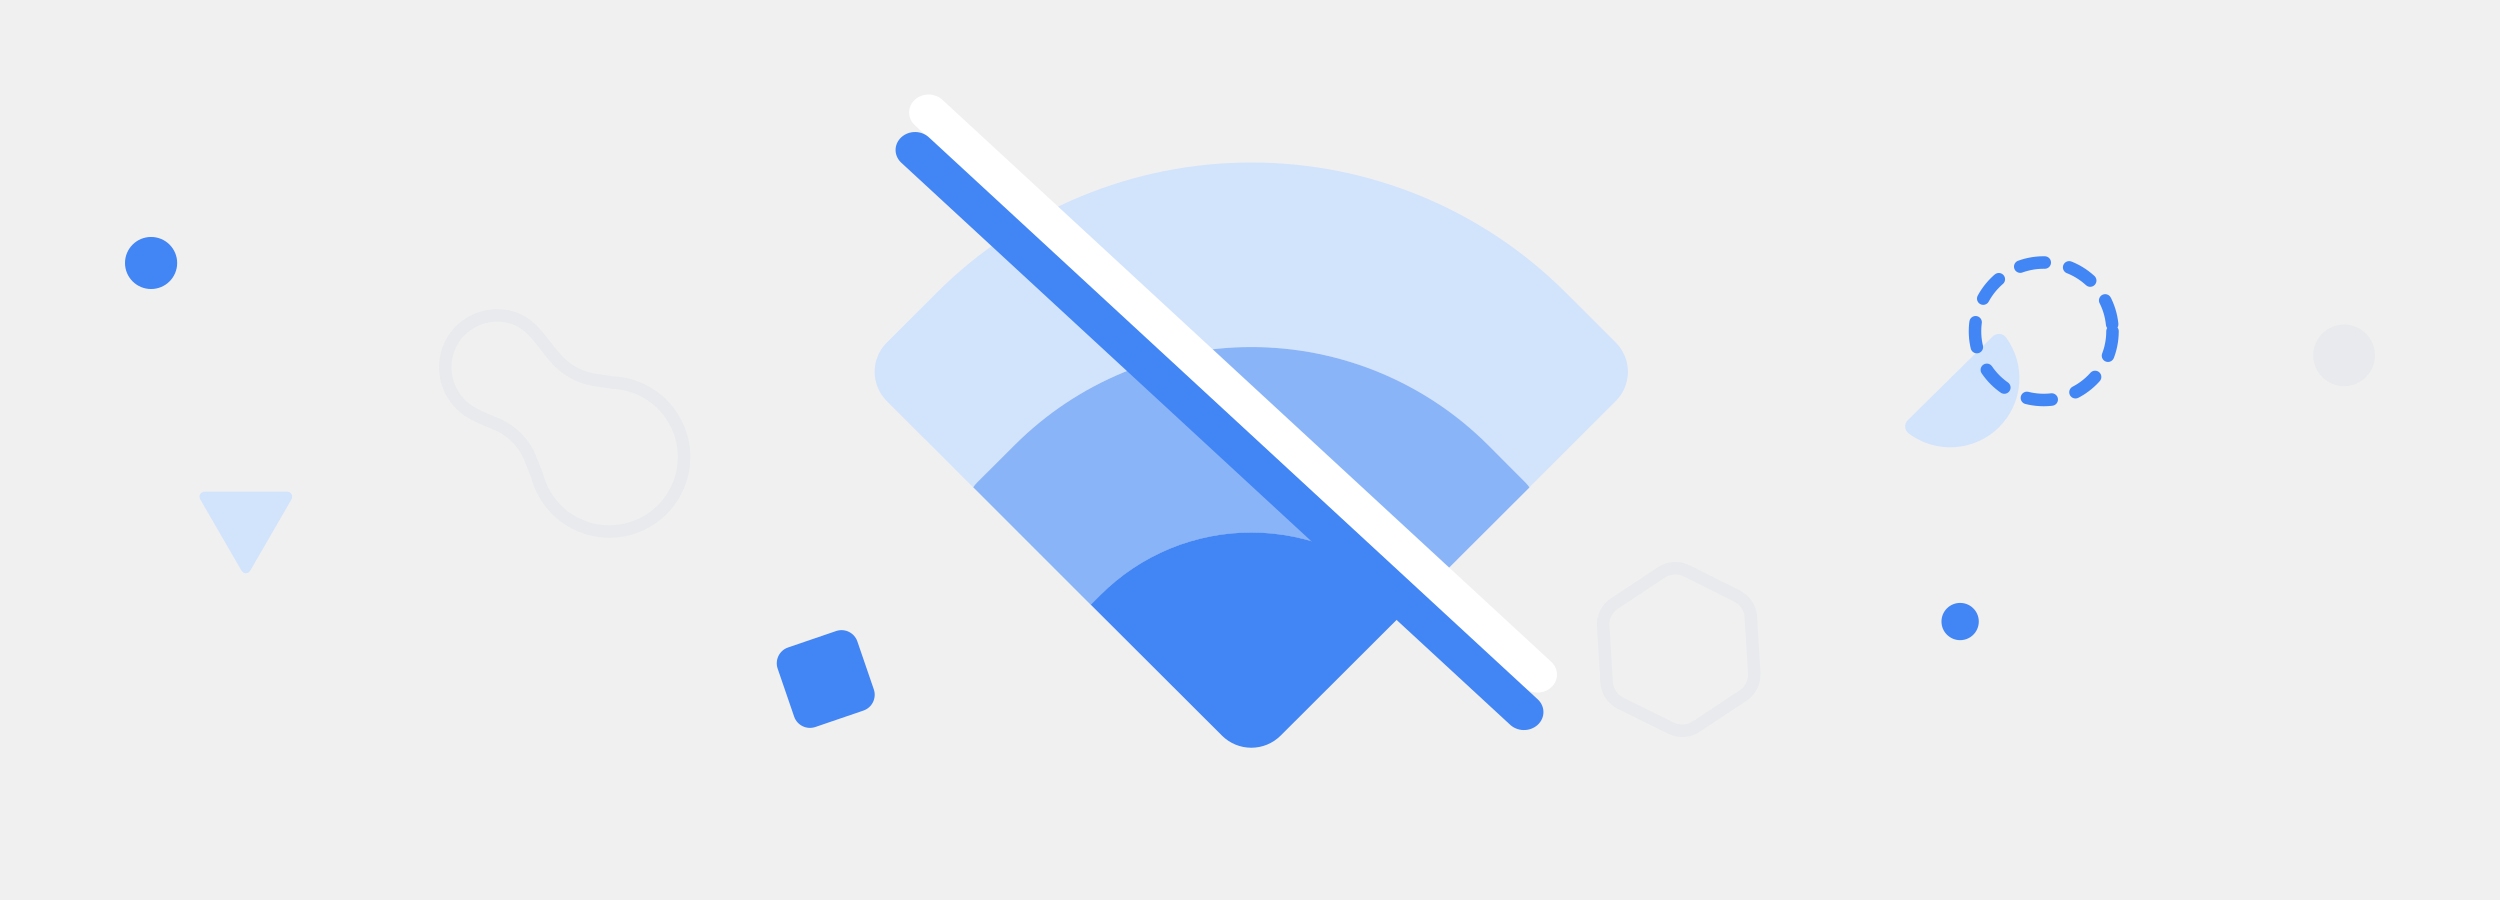
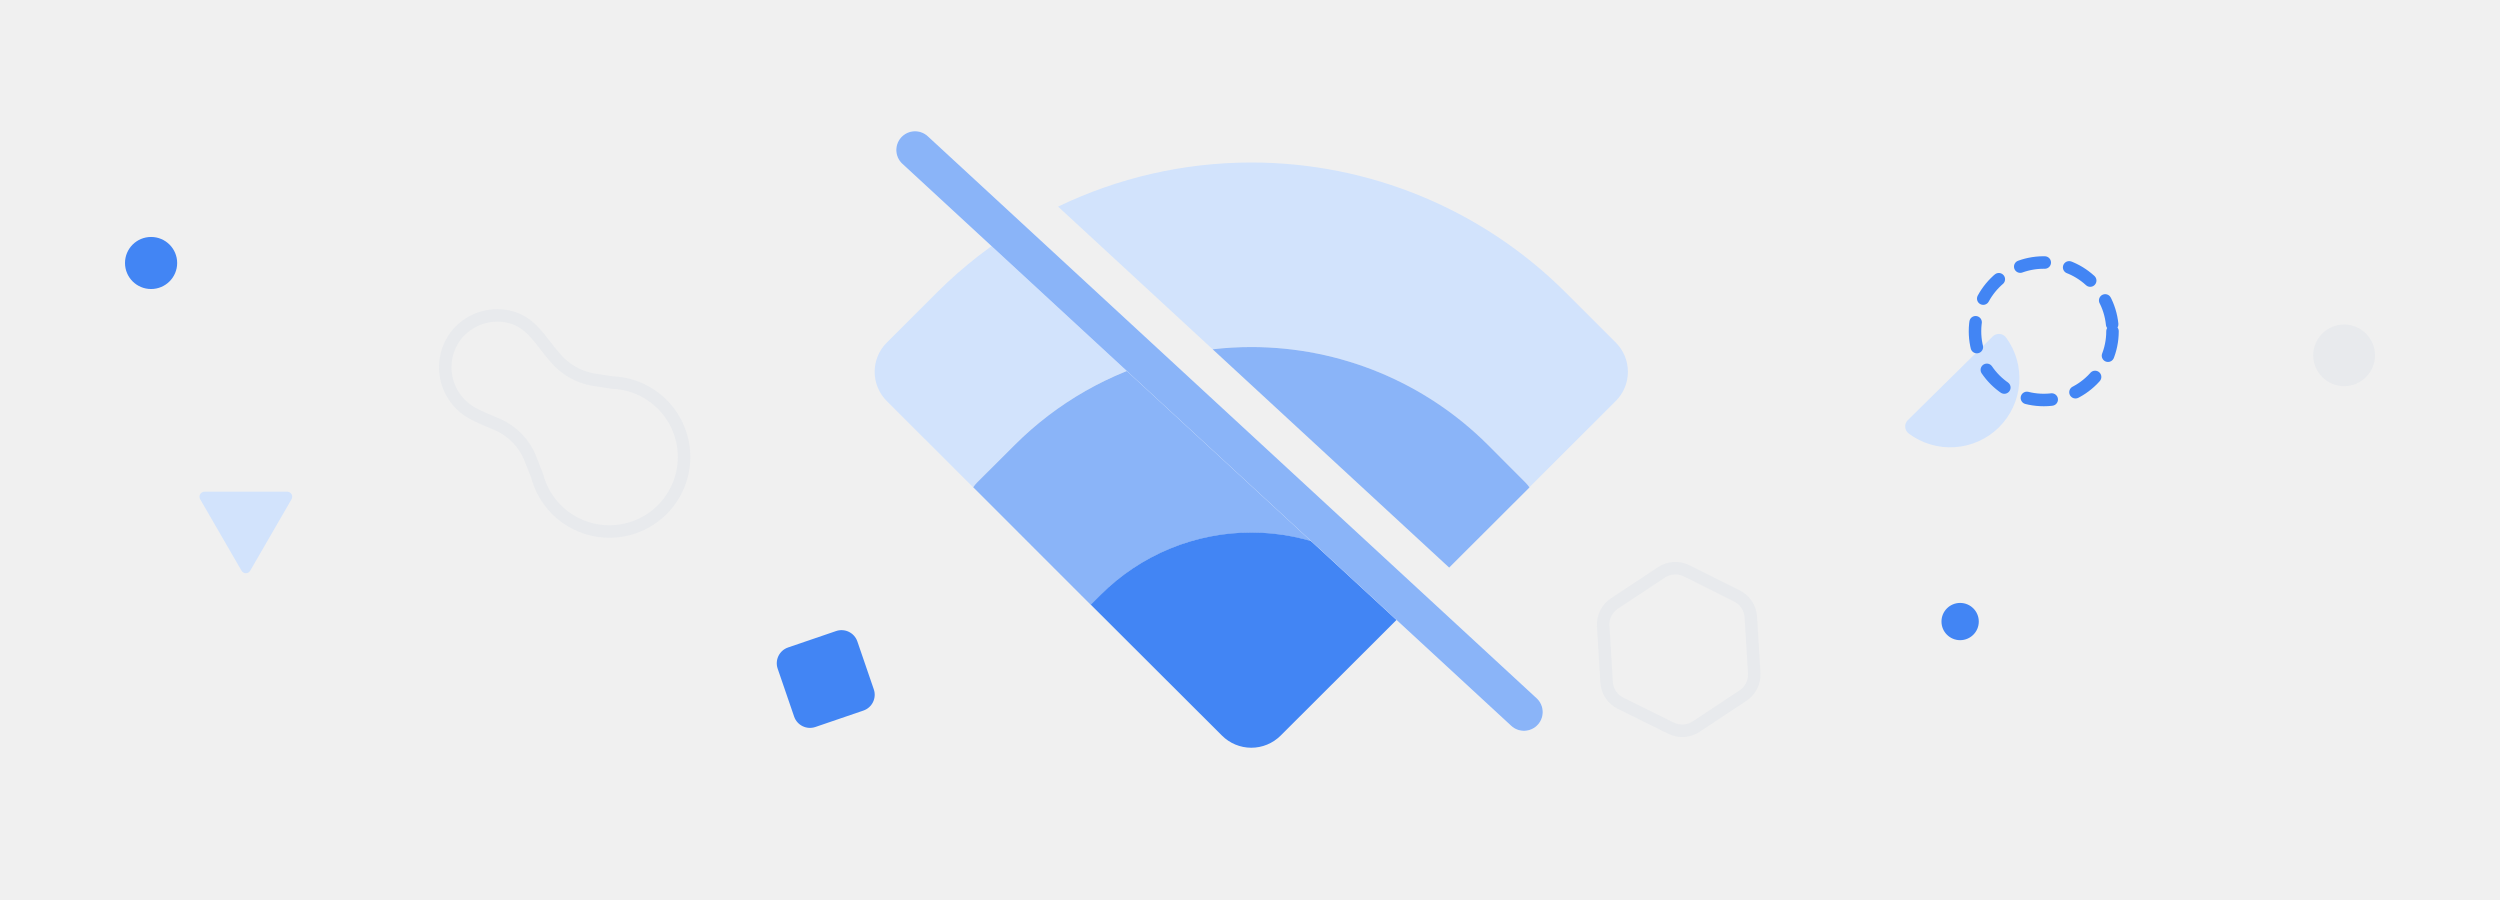
<svg xmlns="http://www.w3.org/2000/svg" width="200" height="72" viewBox="0 0 200 72" fill="none">
  <path d="M69.904 55.148L68.589 51.315C68.349 50.617 67.587 50.245 66.888 50.484L63.047 51.797C62.347 52.036 61.975 52.796 62.214 53.495L63.53 57.327C63.77 58.026 64.531 58.398 65.231 58.159L69.071 56.846C69.771 56.606 70.144 55.846 69.904 55.148Z" fill="#4285F4" />
-   <path d="M50.343 30.812C49.898 30.691 49.441 30.621 48.98 30.604L47.511 30.38C46.292 30.179 45.186 29.546 44.396 28.598C43.254 27.298 42.498 25.703 40.647 25.322C39.928 25.172 39.182 25.213 38.483 25.44C37.785 25.668 37.158 26.074 36.666 26.618C36.615 26.672 36.564 26.733 36.516 26.791C36.141 27.269 35.875 27.822 35.734 28.413C35.594 29.003 35.584 29.616 35.704 30.211C35.824 30.806 36.072 31.368 36.431 31.858C36.789 32.348 37.249 32.755 37.78 33.05C38.425 33.411 39.144 33.669 39.801 33.965C41.003 34.49 41.948 35.468 42.429 36.686L42.971 38.067C43.236 39.079 43.764 40.004 44.5 40.749C45.237 41.493 46.157 42.031 47.167 42.308C48.178 42.586 49.245 42.593 50.259 42.329C51.273 42.065 52.2 41.539 52.947 40.805C53.693 40.07 54.233 39.152 54.511 38.144C54.79 37.135 54.798 36.071 54.534 35.059C54.27 34.046 53.744 33.121 53.008 32.375C52.273 31.63 51.354 31.091 50.343 30.812V30.812Z" stroke="#E8EAED" stroke-linecap="round" stroke-linejoin="round" />
-   <path d="M187.529 30.893C188.894 30.893 190 29.789 190 28.427C190 27.065 188.894 25.961 187.529 25.961C186.164 25.961 185.058 27.065 185.058 28.427C185.058 29.789 186.164 30.893 187.529 30.893Z" fill="#E8EAED" />
-   <path d="M156.811 51.213C157.635 51.213 158.303 50.546 158.303 49.723C158.303 48.9 157.635 48.233 156.811 48.233C155.986 48.233 155.318 48.9 155.318 49.723C155.318 50.546 155.986 51.213 156.811 51.213Z" fill="#4285F4" />
-   <path d="M12.087 23.122C13.239 23.122 14.173 22.19 14.173 21.04C14.173 19.889 13.239 18.957 12.087 18.957C10.934 18.957 10 19.889 10 21.04C10 22.19 10.934 23.122 12.087 23.122Z" fill="#4285F4" />
+   <path d="M50.343 30.812C49.898 30.691 49.441 30.621 48.98 30.604L47.511 30.38C46.292 30.179 45.186 29.546 44.396 28.598C43.254 27.298 42.498 25.703 40.647 25.322C39.928 25.172 39.182 25.213 38.483 25.44C37.785 25.668 37.158 26.074 36.666 26.618C36.615 26.672 36.564 26.733 36.516 26.791C36.141 27.269 35.875 27.822 35.734 28.413C35.594 29.003 35.584 29.616 35.704 30.211C35.824 30.806 36.072 31.368 36.431 31.858C36.789 32.348 37.249 32.755 37.781 33.05C38.425 33.411 39.144 33.669 39.802 33.965C41.004 34.49 41.948 35.468 42.429 36.686L42.971 38.067C43.236 39.079 43.764 40.004 44.5 40.749C45.237 41.493 46.157 42.031 47.168 42.308C48.178 42.586 49.245 42.593 50.259 42.329C51.273 42.065 52.2 41.539 52.947 40.805C53.693 40.07 54.233 39.152 54.511 38.144C54.79 37.135 54.798 36.071 54.534 35.059C54.27 34.046 53.744 33.121 53.009 32.375C52.273 31.63 51.354 31.091 50.343 30.812V30.812Z" stroke="#E8EAED" stroke-linecap="round" stroke-linejoin="round" />
+   <path d="M187.529 30.893C188.894 30.893 190 29.789 190 28.427C190 27.066 188.894 25.961 187.529 25.961C186.164 25.961 185.058 27.066 185.058 28.427C185.058 29.789 186.164 30.893 187.529 30.893Z" fill="#E8EAED" />
+   <path d="M156.811 51.214C157.635 51.214 158.303 50.547 158.303 49.724C158.303 48.901 157.635 48.234 156.811 48.234C155.986 48.234 155.318 48.901 155.318 49.724C155.318 50.547 155.986 51.214 156.811 51.214Z" fill="#4285F4" />
+   <path d="M12.087 23.122C13.239 23.122 14.173 22.19 14.173 21.04C14.173 19.89 13.239 18.957 12.087 18.957C10.934 18.957 10 19.89 10 21.04C10 22.19 10.934 23.122 12.087 23.122Z" fill="#4285F4" />
  <path d="M132.918 45.788L129.169 48.271C128.869 48.466 128.627 48.737 128.466 49.056C128.306 49.375 128.233 49.731 128.256 50.087L128.529 54.581C128.55 54.933 128.664 55.273 128.859 55.568C129.054 55.862 129.323 56.1 129.64 56.258L133.678 58.251C133.995 58.409 134.347 58.482 134.7 58.461C135.053 58.44 135.394 58.326 135.689 58.132L139.438 55.649C139.733 55.454 139.971 55.185 140.129 54.869C140.287 54.553 140.359 54.202 140.338 53.849L140.066 49.353C140.043 49.001 139.929 48.66 139.734 48.366C139.539 48.072 139.27 47.834 138.954 47.676L134.929 45.666C134.613 45.508 134.26 45.436 133.907 45.458C133.554 45.479 133.213 45.593 132.918 45.788V45.788Z" stroke="#E8EAED" stroke-linecap="round" stroke-linejoin="round" />
-   <path d="M22.989 39.336H16.356C16.286 39.337 16.217 39.356 16.156 39.392C16.096 39.428 16.046 39.479 16.011 39.541C15.977 39.602 15.959 39.671 15.96 39.742C15.96 39.812 15.98 39.881 16.015 39.941L19.328 45.666C19.364 45.724 19.414 45.773 19.474 45.806C19.533 45.84 19.601 45.857 19.669 45.857C19.738 45.857 19.805 45.84 19.865 45.806C19.924 45.773 19.974 45.724 20.01 45.666L23.326 39.935C23.36 39.874 23.378 39.807 23.378 39.737C23.378 39.668 23.36 39.6 23.326 39.54C23.293 39.48 23.244 39.43 23.184 39.394C23.125 39.358 23.058 39.338 22.989 39.336V39.336Z" fill="#D2E3FC" />
-   <path d="M152.622 33.614C152.55 33.686 152.494 33.773 152.458 33.869C152.422 33.964 152.408 34.067 152.416 34.169C152.424 34.27 152.453 34.369 152.503 34.458C152.553 34.548 152.621 34.625 152.704 34.685C153.765 35.477 155.076 35.863 156.398 35.772C157.72 35.682 158.965 35.121 159.908 34.191C160.85 33.262 161.428 32.026 161.535 30.708C161.642 29.39 161.272 28.077 160.492 27.008C160.432 26.925 160.355 26.857 160.266 26.806C160.177 26.756 160.078 26.725 159.977 26.716C159.875 26.707 159.772 26.72 159.676 26.754C159.579 26.788 159.491 26.842 159.418 26.913L152.622 33.614Z" fill="#D2E3FC" />
-   <path d="M129.265 27.407L125.247 23.393C118.578 16.738 109.534 13 100.104 13C90.674 13 81.63 16.738 74.961 23.393L70.943 27.407C70.635 27.714 70.391 28.078 70.224 28.48C70.058 28.881 69.972 29.311 69.972 29.745C69.972 30.18 70.058 30.61 70.224 31.011C70.391 31.412 70.635 31.777 70.943 32.084L77.848 38.978C77.941 38.842 78.046 38.715 78.162 38.598L81.185 35.581C86.202 30.575 93.006 27.762 100.1 27.762C107.195 27.762 113.999 30.575 119.016 35.581L122.039 38.598C122.155 38.715 122.26 38.842 122.353 38.978L129.258 32.084C129.566 31.777 129.811 31.413 129.978 31.012C130.145 30.611 130.232 30.181 130.232 29.747C130.233 29.312 130.148 28.882 129.982 28.481C129.816 28.079 129.572 27.714 129.265 27.407Z" fill="#D2E3FC" />
-   <path d="M119.023 35.581C114.006 30.575 107.202 27.763 100.107 27.763C93.013 27.763 86.209 30.575 81.192 35.581L78.168 38.598C78.053 38.715 77.948 38.843 77.855 38.979L87.262 48.387L88.046 47.605C89.628 46.023 91.508 44.768 93.577 43.912C95.646 43.056 97.864 42.615 100.104 42.615C102.344 42.615 104.562 43.056 106.631 43.912C108.7 44.768 110.58 46.023 112.162 47.605L112.946 48.387L122.36 38.992C122.267 38.856 122.162 38.729 122.046 38.611L119.023 35.581Z" fill="#8AB4F8" />
-   <path d="M102.449 58.85L112.947 48.374L112.163 47.591C110.58 46.01 108.7 44.755 106.631 43.898C104.562 43.042 102.344 42.602 100.104 42.602C97.864 42.602 95.646 43.042 93.577 43.898C91.508 44.755 89.629 46.01 88.046 47.591L87.262 48.374L97.759 58.85C98.381 59.471 99.225 59.819 100.104 59.819C100.984 59.819 101.827 59.471 102.449 58.85Z" fill="#4285F4" />
+   <path d="M22.989 39.336H16.356C16.286 39.337 16.217 39.356 16.156 39.392C16.096 39.428 16.046 39.479 16.011 39.541C15.976 39.602 15.959 39.671 15.96 39.742C15.96 39.812 15.979 39.881 16.015 39.941L19.328 45.666C19.364 45.724 19.414 45.773 19.474 45.806C19.533 45.84 19.601 45.857 19.669 45.857C19.738 45.857 19.805 45.84 19.864 45.806C19.924 45.773 19.974 45.724 20.01 45.666L23.326 39.935C23.36 39.874 23.378 39.807 23.378 39.737C23.378 39.668 23.36 39.6 23.326 39.54C23.293 39.48 23.244 39.43 23.184 39.394C23.125 39.358 23.058 39.338 22.989 39.336V39.336Z" fill="#D2E3FC" />
+   <path d="M152.622 33.614C152.55 33.687 152.494 33.773 152.458 33.869C152.422 33.965 152.408 34.067 152.416 34.169C152.424 34.271 152.453 34.37 152.503 34.459C152.553 34.548 152.621 34.626 152.704 34.686C153.765 35.478 155.076 35.863 156.398 35.773C157.72 35.682 158.965 35.121 159.908 34.192C160.85 33.263 161.428 32.026 161.535 30.708C161.642 29.39 161.272 28.078 160.492 27.009C160.432 26.926 160.355 26.857 160.266 26.806C160.177 26.756 160.078 26.725 159.977 26.716C159.875 26.707 159.772 26.72 159.676 26.754C159.579 26.788 159.491 26.843 159.418 26.914L152.622 33.614Z" fill="#D2E3FC" />
  <circle cx="163.5" cy="26.5" r="5.5" stroke="#4285F4" stroke-linecap="round" stroke-dasharray="2 2" />
-   <line x1="1.5" y1="-1.5" x2="67.793" y2="-1.5" transform="matrix(0.734803 0.67828 -0.734803 0.67828 72.0833 9)" stroke="white" stroke-width="3" stroke-linecap="round" />
-   <line x1="1.5" y1="-1.5" x2="67.793" y2="-1.5" transform="matrix(0.734803 0.67828 -0.734803 0.67828 71 12)" stroke="#4285F4" stroke-width="3" stroke-linecap="round" />
+   <path fill-rule="evenodd" clip-rule="evenodd" d="M81.861 18.026C79.369 19.512 77.049 21.31 74.961 23.393L70.943 27.407C70.635 27.714 70.391 28.078 70.224 28.48C70.058 28.881 69.972 29.311 69.972 29.745C69.972 30.18 70.058 30.61 70.224 31.011C70.391 31.412 70.635 31.777 70.943 32.084L77.848 38.978C77.941 38.842 78.046 38.715 78.162 38.598L81.185 35.581C84.576 32.197 88.784 29.815 93.346 28.627L81.861 18.026ZM97.011 27.941C98.032 27.823 99.063 27.762 100.101 27.762C107.195 27.762 113.999 30.575 119.016 35.581L122.039 38.598C122.155 38.715 122.26 38.842 122.353 38.978L129.258 32.084C129.566 31.777 129.811 31.413 129.978 31.012C130.145 30.611 130.232 30.181 130.232 29.747C130.233 29.312 130.148 28.882 129.982 28.481C129.816 28.079 129.572 27.714 129.265 27.407L125.247 23.393C118.578 16.738 109.534 13 100.104 13C94.7 13 89.423 14.228 84.647 16.528L97.011 27.941Z" fill="#D2E3FC" />
+   <path fill-rule="evenodd" clip-rule="evenodd" d="M93.348 28.629C88.788 29.817 84.582 32.198 81.192 35.581L78.168 38.598C78.053 38.715 77.948 38.843 77.855 38.979L87.262 48.387L88.046 47.605C89.628 46.023 91.508 44.768 93.577 43.912C95.646 43.056 97.864 42.615 100.104 42.615C102.344 42.615 104.562 43.056 106.631 43.912C108.7 44.768 110.58 46.023 112.162 47.605L112.946 48.387L113.814 47.521L93.348 28.629ZM115.933 45.407L122.36 38.992C122.267 38.856 122.162 38.729 122.046 38.611L119.023 35.581C114.006 30.575 107.202 27.763 100.107 27.763C99.068 27.763 98.035 27.823 97.012 27.942L115.933 45.407Z" fill="#8AB4F8" />
+   <path fill-rule="evenodd" clip-rule="evenodd" d="M112.947 48.373L102.449 58.849C101.827 59.47 100.984 59.819 100.104 59.819C99.225 59.819 98.381 59.47 97.759 58.849L87.262 48.373L88.046 47.591C89.629 46.009 91.508 44.754 93.577 43.898C95.646 43.042 97.864 42.601 100.104 42.601C102.344 42.601 104.562 43.042 106.631 43.898C108.7 44.754 110.58 46.009 112.163 47.591L112.947 48.373Z" fill="#4285F4" />
+   <path d="M73.204 12L121.917 56.965" stroke="white" stroke-width="3" stroke-linecap="round" />
+   <path d="M73.204 12L121.917 56.965" stroke="#8AB4F8" stroke-width="3" stroke-linecap="round" />
</svg>
